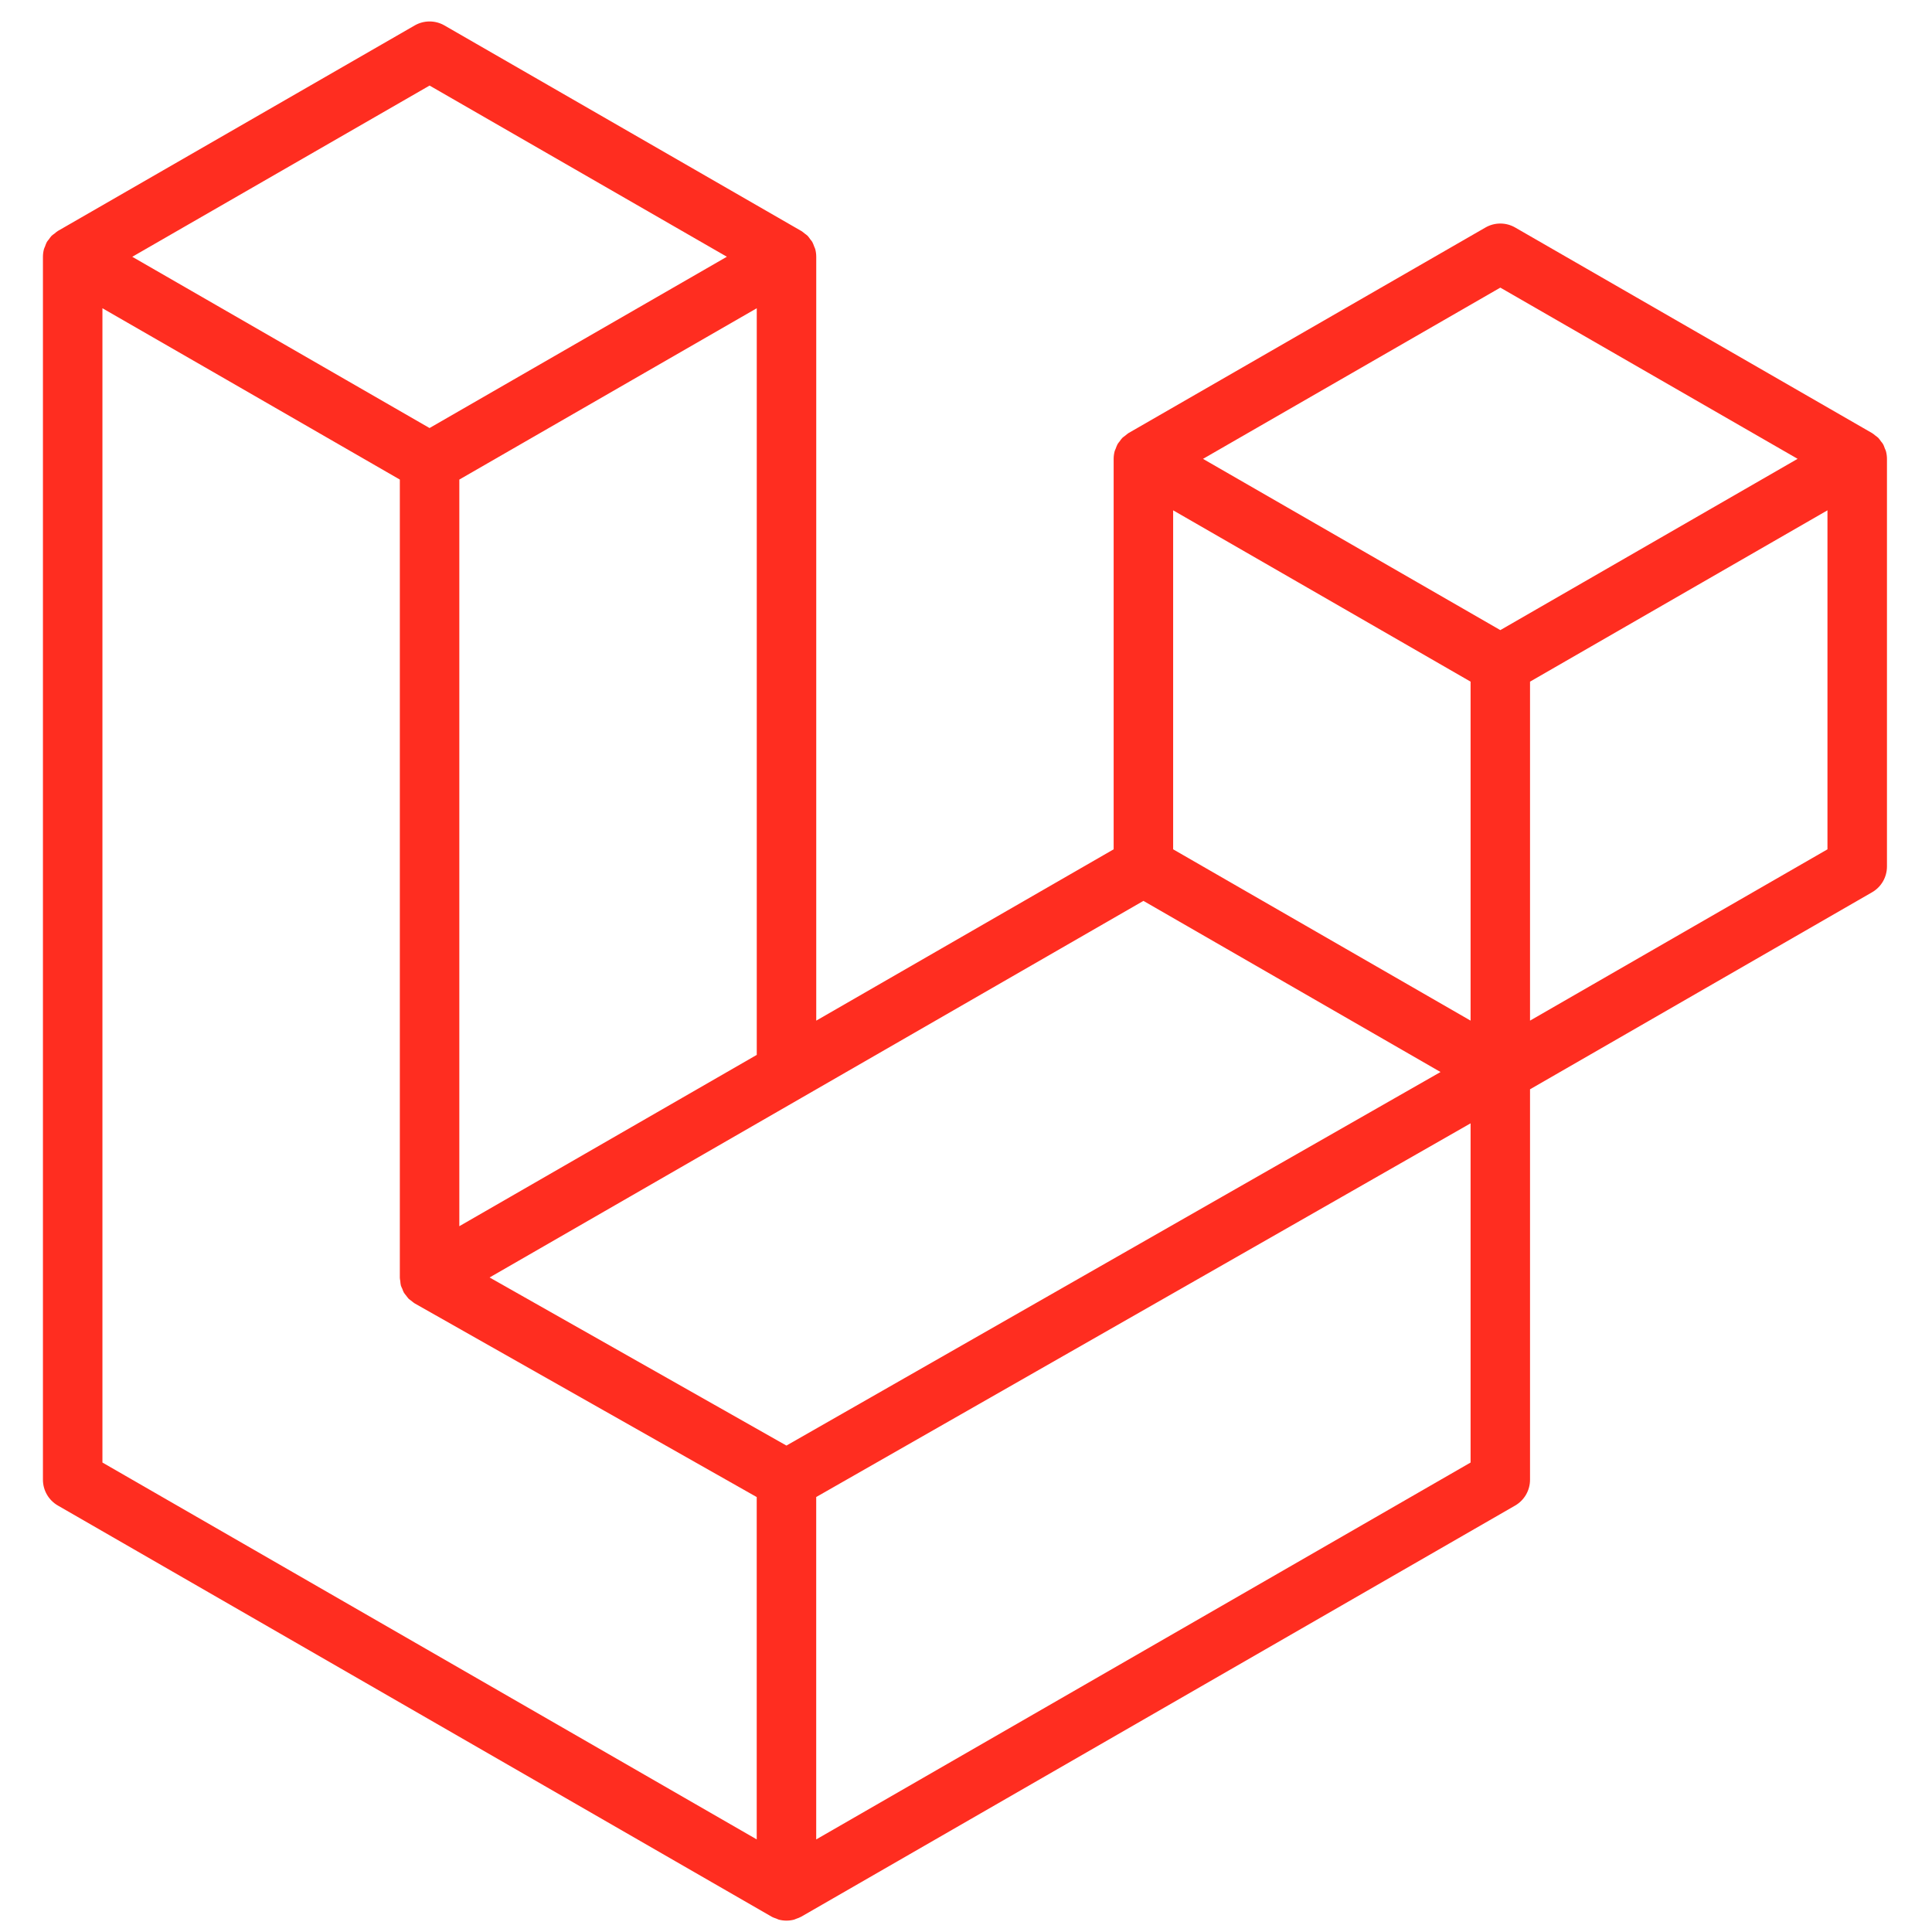
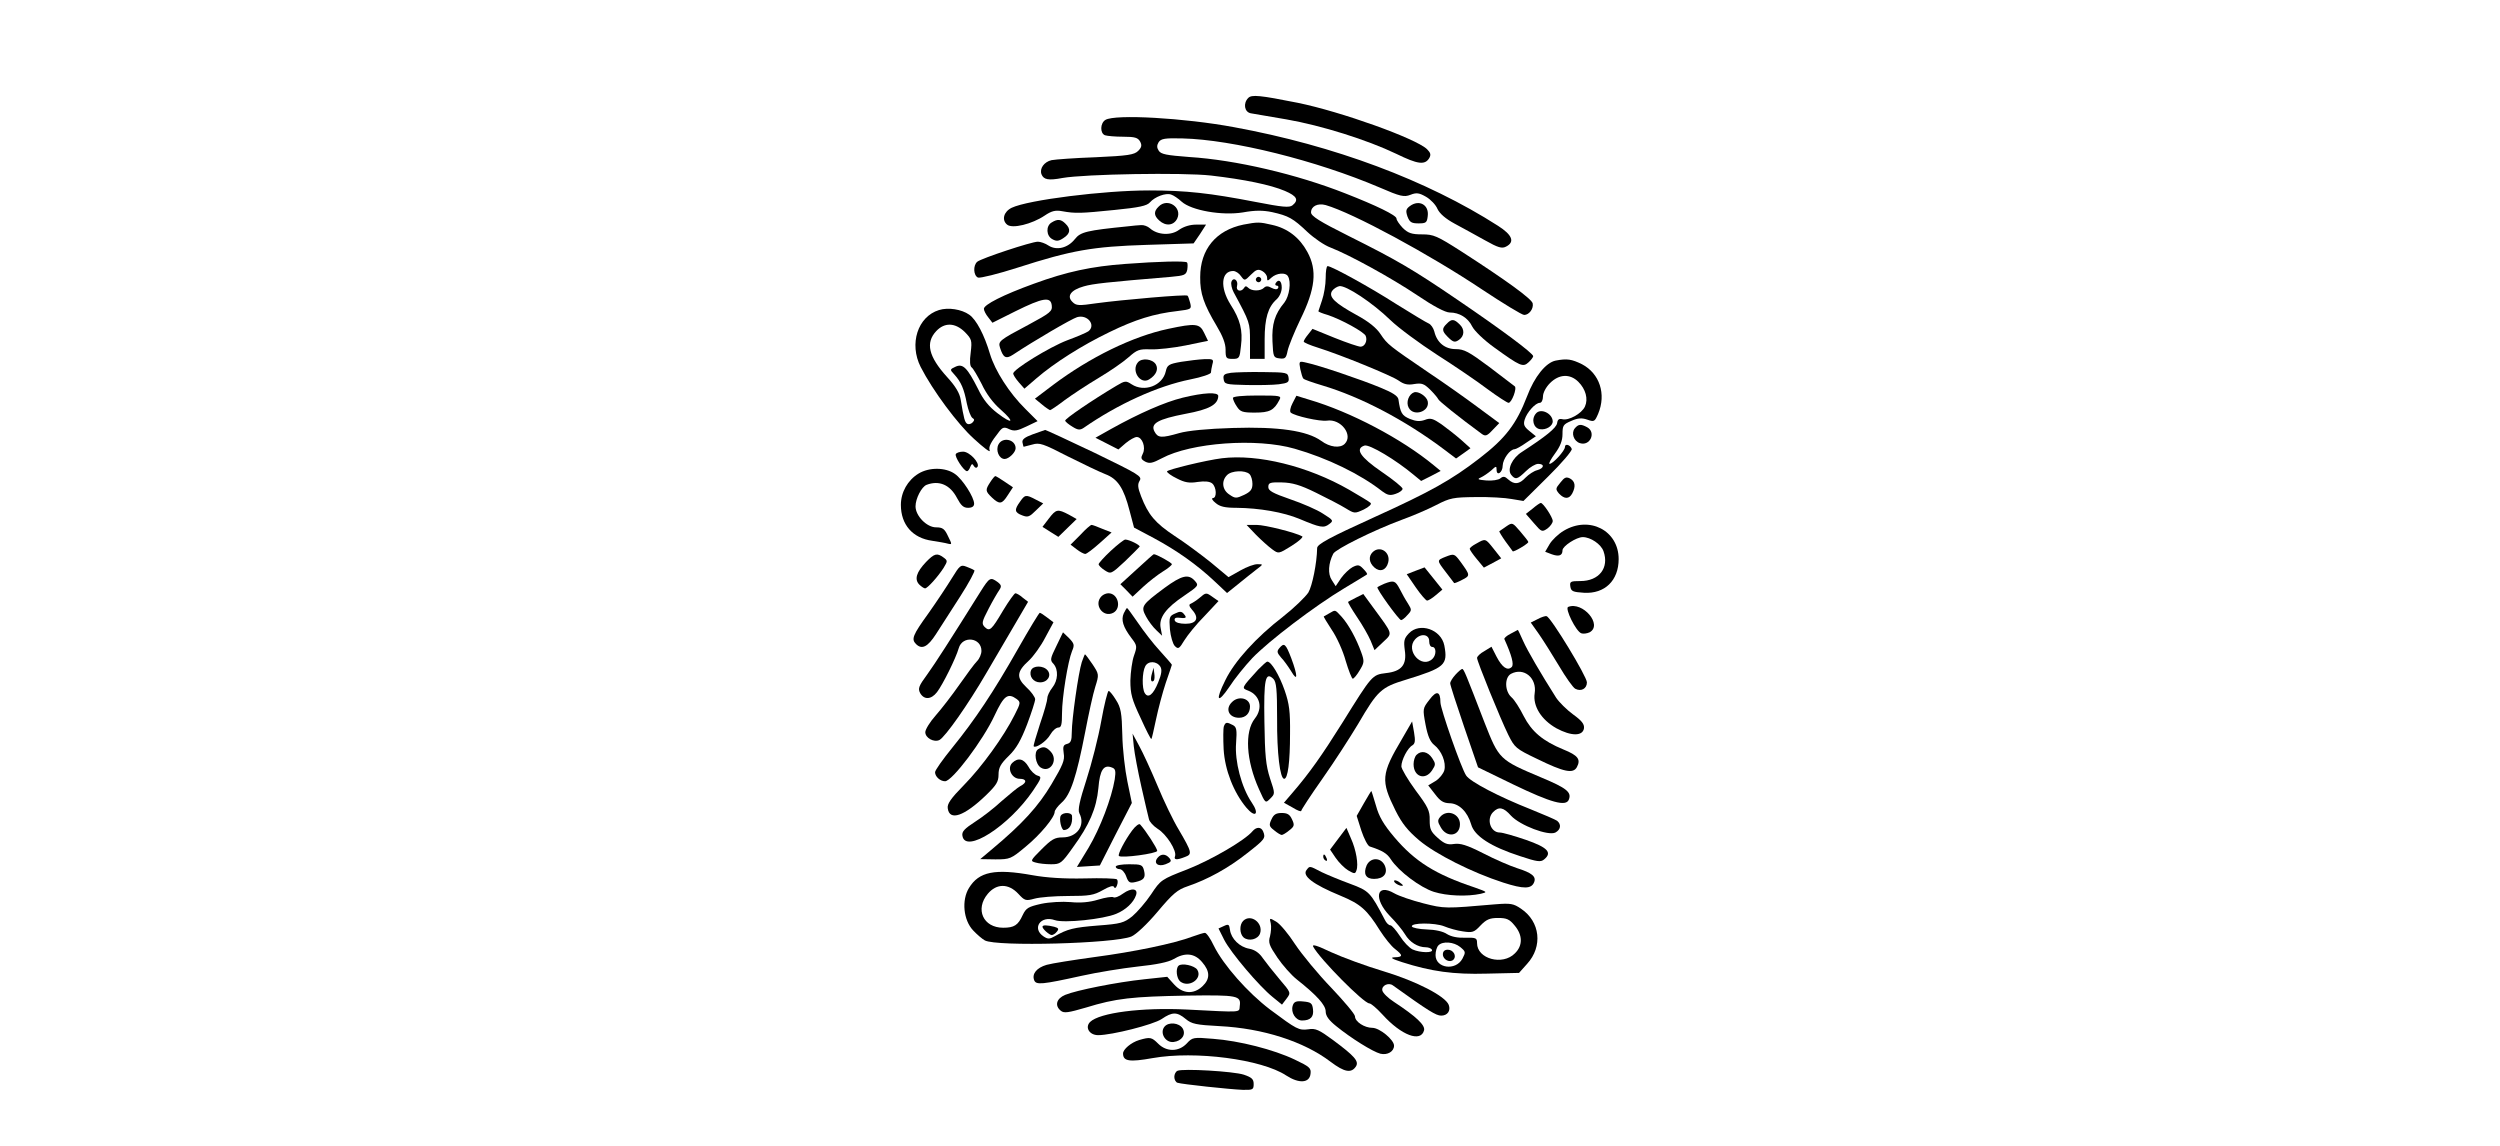
- <svg xmlns="http://www.w3.org/2000/svg" width="166" height="166" viewBox="0 0 166 166" fill="none">
-   <path fill-rule="evenodd" clip-rule="evenodd" d="M162.041 38.759C162.099 38.977 162.129 39.201 162.13 39.426V74.452C162.13 74.902 162.011 75.344 161.786 75.733C161.561 76.122 161.237 76.444 160.847 76.668L131.462 93.594V127.141C131.462 128.054 130.977 128.897 130.186 129.357L68.847 164.683C68.707 164.763 68.554 164.814 68.401 164.868C68.343 164.887 68.289 164.922 68.228 164.938C67.8 165.051 67.349 165.051 66.92 164.938C66.85 164.919 66.786 164.881 66.719 164.855C66.579 164.804 66.432 164.76 66.298 164.683L4.972 129.357C4.583 129.133 4.259 128.81 4.034 128.421C3.808 128.032 3.69 127.591 3.689 127.141L3.689 22.063C3.689 21.834 3.721 21.61 3.779 21.393C3.798 21.32 3.843 21.253 3.868 21.179C3.916 21.045 3.961 20.908 4.031 20.783C4.079 20.7 4.149 20.633 4.206 20.557C4.28 20.454 4.347 20.349 4.433 20.26C4.506 20.186 4.602 20.132 4.685 20.068C4.778 19.992 4.861 19.909 4.966 19.848L35.633 2.185C36.022 1.961 36.462 1.844 36.91 1.844C37.358 1.844 37.798 1.961 38.186 2.185L68.851 19.848H68.857C68.959 19.912 69.045 19.992 69.138 20.065C69.221 20.129 69.313 20.186 69.387 20.257C69.476 20.349 69.54 20.454 69.616 20.557C69.671 20.633 69.744 20.7 69.789 20.783C69.862 20.911 69.904 21.045 69.955 21.179C69.98 21.253 70.025 21.32 70.044 21.396C70.103 21.614 70.133 21.838 70.133 22.063V87.694L95.686 72.974V39.423C95.686 39.2 95.718 38.973 95.775 38.759C95.798 38.683 95.839 38.615 95.865 38.542C95.916 38.408 95.96 38.271 96.031 38.146C96.079 38.063 96.149 37.996 96.203 37.92C96.279 37.818 96.343 37.712 96.433 37.623C96.506 37.549 96.599 37.495 96.681 37.431C96.777 37.355 96.86 37.272 96.962 37.211L127.633 19.548C128.021 19.324 128.461 19.206 128.91 19.206C129.358 19.206 129.798 19.324 130.186 19.548L160.85 37.211C160.959 37.275 161.042 37.355 161.137 37.428C161.217 37.492 161.31 37.549 161.383 37.62C161.473 37.712 161.536 37.818 161.613 37.92C161.67 37.996 161.741 38.063 161.785 38.146C161.859 38.271 161.9 38.408 161.951 38.542C161.98 38.615 162.021 38.683 162.041 38.759ZM157.018 72.974V43.848L146.287 50.028L131.462 58.568V87.694L157.021 72.974H157.018ZM126.354 125.663V96.518L111.771 104.85L70.13 128.626V158.046L126.354 125.663ZM8.801 26.485V125.663L65.018 158.043V128.629L35.649 112L35.64 111.994L35.627 111.988C35.528 111.93 35.445 111.847 35.353 111.777C35.273 111.713 35.18 111.662 35.11 111.592L35.104 111.582C35.021 111.502 34.963 111.403 34.893 111.314C34.829 111.228 34.753 111.154 34.702 111.065L34.699 111.055C34.641 110.96 34.606 110.845 34.565 110.736C34.523 110.64 34.469 110.551 34.443 110.449C34.411 110.328 34.405 110.197 34.392 110.072C34.379 109.976 34.354 109.881 34.354 109.785V109.778V41.205L19.532 32.662L8.801 26.485ZM36.913 7.35L11.364 22.063L36.907 36.777L62.453 22.06L36.907 7.35H36.913ZM50.2 99.174L65.022 90.637V26.485L54.291 32.665L39.466 41.205V105.357L50.2 99.174ZM128.91 24.713L103.363 39.426L128.91 54.14L154.453 39.423L128.91 24.713ZM126.354 58.568L111.529 50.028L100.798 43.848V72.974L115.619 81.511L126.354 87.694V58.568ZM67.571 124.205L105.042 102.803L123.772 92.109L98.245 77.405L68.854 94.334L42.066 109.762L67.571 124.205Z" fill="#FF2D20" />
+ <svg xmlns="http://www.w3.org/2000/svg" version="1.0" width="1024pt" height="469pt" viewBox="0 0 1024 469" preserveAspectRatio="xMidYMid meet">
+   <g transform="translate(0,469) scale(0.1,-0.1)" fill="#000000" stroke="none">
+     <path d="M5113 4289 c-22 -22 -16 -58 10 -63 12 -2 78 -13 146 -25 144 -25 331 -84 450 -141 88 -43 117 -47 135 -18 8 14 6 22 -9 37 -46 44 -353 154 -530 190 -155 31 -188 34 -202 20z" />
+     <path d="M4528 4199 c-22 -13 -23 -55 -2 -63 9 -3 42 -6 74 -6 49 0 61 -4 70 -20 8 -15 6 -24 -8 -38 -16 -16 -42 -20 -173 -26 -85 -3 -167 -9 -182 -12 -30 -7 -50 -34 -41 -58 9 -22 28 -26 86 -15 92 16 492 23 608 10 138 -16 244 -38 303 -63 49 -21 58 -37 31 -59 -13 -10 -39 -8 -152 14 -186 36 -284 47 -435 47 -186 0 -496 -39 -563 -71 -33 -16 -42 -50 -19 -69 21 -18 102 2 154 37 28 19 44 23 71 18 55 -10 77 -9 215 5 101 10 133 17 145 31 20 23 65 40 87 32 10 -3 29 -16 43 -29 40 -36 165 -58 251 -44 50 9 82 9 120 1 67 -15 85 -25 144 -81 28 -26 70 -55 95 -64 77 -30 247 -123 356 -196 65 -44 114 -70 132 -70 40 0 75 -22 92 -57 9 -18 47 -55 90 -86 108 -78 118 -82 141 -61 10 9 19 21 19 25 0 12 -132 110 -310 231 -185 126 -247 162 -447 262 -118 59 -153 81 -153 96 0 25 27 39 60 30 111 -32 424 -201 641 -346 86 -57 163 -104 172 -104 20 0 39 25 35 47 -3 18 -106 93 -292 213 -100 64 -114 70 -161 70 -43 0 -57 5 -79 26 -14 15 -26 32 -26 39 0 13 -82 53 -210 103 -198 78 -448 137 -640 149 -91 7 -115 11 -124 26 -8 12 -8 22 0 35 10 14 25 17 98 15 204 -5 547 -90 807 -201 85 -37 100 -40 126 -30 25 10 36 8 64 -8 19 -11 40 -33 47 -50 9 -19 33 -40 70 -60 31 -17 87 -47 124 -68 55 -31 70 -35 87 -26 37 19 25 48 -33 85 -292 187 -672 329 -1081 404 -204 38 -487 54 -527 30z" />
+     <path d="M4746 3844 c-21 -20 -20 -37 2 -57 27 -25 60 -21 74 8 21 46 -40 86 -76 49z" />
+     <path d="M5775 3846 c-16 -12 -18 -19 -10 -43 9 -23 16 -28 45 -28 31 0 35 3 38 30 6 46 -35 69 -73 41z" />
+     <path d="M4308 3779 c-25 -14 -23 -56 3 -69 16 -9 26 -8 45 5 28 18 31 37 8 59 -18 18 -32 20 -56 5z" />
+     <path d="M5093 3770 c-112 -23 -177 -101 -177 -215 -1 -67 15 -112 68 -201 24 -40 36 -71 36 -96 0 -35 2 -38 29 -38 27 0 29 3 34 53 8 64 -3 108 -43 170 -44 70 -38 137 11 137 10 0 24 -9 32 -21 15 -20 15 -20 41 6 21 21 29 24 46 15 11 -6 20 -18 20 -27 0 -15 2 -15 18 0 21 19 58 22 67 6 15 -23 6 -82 -14 -108 -40 -48 -52 -89 -49 -159 3 -64 4 -67 29 -70 23 -3 27 1 33 31 4 19 27 76 52 128 62 126 70 202 29 277 -32 59 -81 97 -145 111 -51 12 -59 12 -117 1z" />
+     <path d="M4620 3763 c-169 -17 -194 -23 -217 -52 -29 -37 -75 -48 -108 -27 -13 9 -33 16 -44 16 -26 0 -231 -68 -248 -82 -18 -15 -16 -57 3 -65 9 -3 82 15 163 41 221 71 306 86 528 93 l192 6 26 38 25 39 -40 0 c-26 0 -51 -8 -70 -21 -33 -25 -89 -22 -120 6 -9 8 -25 14 -36 13 -10 0 -35 -3 -54 -5z" />
+     <path d="M4610 3609 c-139 -10 -241 -32 -375 -81 -127 -46 -205 -86 -205 -103 0 -7 8 -23 18 -35 l17 -22 94 47 c113 56 145 61 149 24 3 -24 -6 -31 -95 -79 -121 -64 -125 -68 -117 -94 13 -41 24 -48 53 -29 89 59 240 147 263 154 43 12 78 -33 46 -58 -7 -5 -46 -22 -87 -37 -73 -28 -221 -119 -221 -136 0 -5 10 -21 23 -36 l23 -26 50 43 c72 62 185 134 299 189 105 51 181 75 278 86 57 7 58 8 52 33 -4 14 -8 28 -11 30 -5 6 -269 -17 -372 -31 -74 -11 -84 -10 -99 5 -25 24 -7 49 46 64 38 11 94 17 357 39 56 5 62 8 67 29 2 14 2 27 -1 30 -7 7 -119 4 -252 -6z" />
+     <path d="M5430 3551 c0 -27 -7 -68 -15 -91 -8 -23 -15 -44 -15 -45 0 -2 17 -9 38 -15 55 -18 150 -70 156 -86 8 -20 -4 -44 -21 -44 -9 0 -56 16 -106 36 l-91 37 -18 -23 c-10 -12 -18 -25 -18 -29 0 -4 26 -15 58 -25 95 -30 301 -114 331 -135 21 -15 37 -19 64 -14 31 5 40 1 65 -23 16 -16 31 -34 33 -39 3 -8 80 -70 178 -142 15 -11 22 -9 45 16 l27 28 -88 65 c-48 36 -140 101 -203 143 -160 109 -167 114 -195 156 -17 26 -49 52 -99 79 -89 49 -115 74 -100 98 6 9 20 18 30 20 27 4 136 -68 209 -139 33 -32 120 -96 191 -142 72 -46 165 -109 207 -141 42 -31 81 -56 86 -56 13 0 36 61 25 68 -5 4 -53 40 -105 80 -82 61 -102 72 -136 72 -44 0 -77 26 -88 72 -4 15 -14 29 -23 33 -8 3 -68 39 -132 79 -109 70 -266 156 -282 156 -5 0 -8 -22 -8 -49z" />
+     <path d="M5146 3551 c-4 -5 -2 -12 3 -15 5 -4 12 -2 15 3 4 5 2 12 -3 15 -5 4 -12 2 -15 -3z" />
+     <path d="M5044 3536 c-3 -8 1 -28 9 -43 67 -124 67 -125 67 -200 l0 -73 30 0 30 0 0 80 c0 86 14 133 49 164 12 11 21 31 21 48 0 28 -13 37 -25 18 -3 -5 -1 -10 5 -10 6 0 8 -5 5 -10 -4 -7 -13 -6 -27 1 -14 8 -23 8 -31 0 -14 -14 -50 -14 -64 0 -8 8 -13 8 -17 0 -12 -19 -35 -13 -29 8 6 23 -15 38 -23 17z" />
+     <path d="M3846 3420 c-87 -27 -123 -138 -75 -233 49 -96 152 -235 219 -295 38 -35 67 -57 64 -48 -6 15 3 33 40 80 13 16 20 18 40 8 20 -9 33 -7 70 11 l46 22 -50 50 c-66 65 -124 156 -145 225 -23 78 -56 141 -85 161 -31 22 -86 31 -124 19z m106 -90 c28 -29 30 -34 24 -84 -5 -36 -3 -56 4 -61 6 -4 24 -35 41 -68 18 -39 47 -78 77 -104 60 -53 51 -64 -13 -15 -34 26 -58 55 -79 99 -44 87 -62 105 -92 91 -24 -11 -24 -12 -5 -32 28 -31 40 -60 51 -118 6 -28 16 -55 23 -60 9 -5 9 -10 0 -19 -6 -6 -16 -8 -21 -5 -10 6 -14 20 -27 99 -4 26 -21 55 -56 93 -76 84 -89 140 -44 188 34 36 77 35 117 -4z" />
+     <path d="M5926 3364 c-21 -20 -20 -30 4 -54 22 -22 29 -24 46 -12 22 15 24 42 4 62 -24 24 -34 25 -54 4z" />
+     <path d="M4785 3343 c-146 -31 -320 -116 -472 -230 l-74 -56 28 -23 c15 -13 31 -23 34 -24 3 0 30 18 60 41 30 22 92 63 139 91 47 28 102 66 123 85 34 30 43 34 90 32 29 -1 93 6 143 16 l92 19 -16 33 c-18 38 -35 40 -147 16z" />
+     <path d="M4661 3206 c-29 -34 10 -93 46 -70 29 18 39 42 27 62 -14 22 -57 27 -73 8z" />
+     <path d="M4838 3208 c-51 -9 -57 -13 -63 -39 -13 -59 -88 -87 -140 -53 -23 15 -27 15 -62 -6 -101 -60 -212 -136 -210 -143 1 -5 15 -16 30 -25 22 -14 31 -14 45 -5 141 98 304 172 438 199 46 9 84 22 84 28 0 6 3 21 6 34 6 20 3 22 -32 21 -22 -1 -65 -6 -96 -11z" />
+     <path d="M6372 3213 c-40 -8 -87 -66 -117 -146 -44 -114 -88 -172 -196 -255 -114 -88 -200 -136 -429 -240 -185 -84 -235 -111 -235 -127 -1 -62 -20 -155 -36 -182 -12 -18 -58 -63 -104 -99 -110 -85 -198 -182 -236 -260 -42 -84 -33 -100 16 -28 21 33 64 86 94 118 67 70 256 214 378 287 48 29 90 54 92 56 3 2 -4 12 -15 23 -16 17 -22 18 -44 7 -13 -7 -34 -27 -47 -45 l-22 -33 -16 25 c-17 25 -14 69 6 108 10 19 165 96 281 139 42 15 105 42 140 60 58 30 71 32 163 33 55 1 121 -3 147 -8 l48 -8 101 100 c56 55 99 106 97 113 -6 17 -28 24 -28 8 0 -15 -49 -69 -63 -69 -5 0 5 19 22 42 22 30 31 53 31 80 0 35 3 40 36 54 27 12 43 13 66 5 28 -10 30 -8 44 24 34 81 6 165 -66 203 -43 21 -61 24 -108 15z m93 -87 c30 -30 41 -70 27 -101 -13 -29 -67 -59 -93 -52 -13 3 -19 -1 -21 -16 -3 -20 -47 -55 -144 -118 -40 -25 -62 -72 -44 -94 17 -21 25 -19 60 15 17 17 40 30 50 30 28 0 25 -18 -4 -26 -13 -3 -34 -17 -47 -30 -26 -28 -46 -30 -71 -8 -14 13 -21 14 -32 5 -8 -7 -34 -11 -58 -9 -34 3 -39 5 -23 12 11 5 30 18 43 29 20 19 22 19 22 3 0 -28 25 -12 25 17 1 27 30 67 49 67 5 0 27 12 48 27 l39 26 -27 22 c-21 17 -25 26 -19 46 9 30 44 69 62 69 7 0 13 11 13 26 0 15 12 38 29 55 37 37 82 39 116 5z" />
+     <path d="M6291 2996 c-20 -23 -10 -60 17 -64 25 -4 52 13 52 32 -1 33 -50 56 -69 32z" />
+     <path d="M5326 3178 c4 -18 9 -36 13 -39 3 -4 38 -16 78 -28 157 -47 337 -141 498 -262 l49 -37 30 21 29 21 -40 36 c-23 20 -59 48 -80 63 -34 23 -44 26 -67 17 -20 -7 -36 -6 -61 4 -33 14 -39 24 -47 80 -2 14 -24 28 -73 48 -79 33 -254 92 -302 102 -33 8 -33 7 -27 -26z" />
+     <path d="M5042 3163 c-27 -4 -33 -8 -30 -26 3 -21 9 -22 93 -24 50 -1 109 0 133 3 37 5 43 8 40 27 -3 21 -8 22 -103 23 -55 1 -115 -1 -133 -3z" />
+     <path d="M5792 3083 c-22 -8 -34 -41 -22 -63 20 -38 87 -16 78 26 -4 20 -38 43 -56 37z" />
+     <path d="M4844 3061 c-73 -18 -178 -64 -293 -128 l-64 -36 47 -24 47 -24 30 26 c17 14 37 25 45 25 23 0 38 -43 25 -68 -9 -18 -8 -23 10 -33 18 -9 30 -6 68 14 119 64 388 84 544 39 133 -38 269 -104 358 -174 22 -16 32 -19 55 -11 16 5 29 15 29 21 0 6 -38 37 -85 69 -89 61 -111 95 -71 108 20 6 128 -58 204 -122 l28 -23 40 20 40 21 -28 23 c-132 109 -341 219 -511 269 l-52 16 -16 -31 c-9 -17 -12 -34 -7 -38 16 -14 119 -37 148 -33 57 9 109 -59 73 -95 -19 -19 -61 -14 -96 12 -58 42 -176 59 -363 53 -103 -3 -184 -11 -219 -21 -73 -21 -87 -20 -101 6 -18 33 13 51 127 73 98 18 133 38 134 73 0 17 -60 14 -146 -7z" />
+     <path d="M5050 3060 c0 -6 7 -22 16 -35 14 -22 24 -25 74 -25 60 0 78 9 100 51 10 18 6 19 -90 19 -62 0 -100 -4 -100 -10z" />
+     <path d="M6450 2935 c-15 -19 -4 -52 21 -60 42 -14 68 44 30 65 -26 14 -36 13 -51 -5z" />
+     <path d="M4230 2911 c-33 -12 -44 -21 -42 -33 2 -10 4 -18 5 -18 1 0 17 4 35 9 30 9 44 4 145 -48 62 -31 131 -64 154 -73 51 -19 76 -57 100 -151 l18 -68 81 -43 c93 -50 177 -109 250 -178 l50 -47 46 37 c25 20 58 47 74 59 29 22 29 22 5 22 -12 1 -45 -11 -71 -26 l-48 -27 -72 60 c-40 32 -107 82 -149 109 -80 53 -108 87 -137 162 -14 36 -15 49 -6 64 11 18 -3 26 -184 114 -109 52 -200 94 -203 94 -3 -1 -26 -9 -51 -18z" />
+     <path d="M4090 2870 c-13 -24 2 -60 25 -60 17 0 45 27 45 44 0 36 -53 48 -70 16z" />
+     <path d="M3915 2830 c-6 -10 33 -70 46 -70 4 0 10 8 13 17 6 14 9 15 15 4 5 -8 11 -9 15 -3 10 16 -33 62 -59 62 -13 0 -27 -4 -30 -10z" />
+     <path d="M5005 2813 c-65 -8 -225 -47 -225 -54 0 -5 18 -18 41 -29 31 -16 50 -20 85 -14 29 4 49 2 59 -6 18 -15 20 -60 3 -60 -7 -1 -2 -10 11 -20 17 -15 38 -20 85 -20 95 -1 193 -18 260 -46 83 -35 98 -38 120 -21 19 14 18 16 -25 43 -24 16 -84 42 -134 59 -72 25 -90 35 -90 50 0 18 7 20 55 19 43 -1 75 -10 140 -42 47 -23 101 -51 122 -64 36 -22 37 -22 74 -5 22 11 33 22 28 27 -5 5 -45 29 -88 54 -169 97 -374 147 -521 129z m113 -65 c7 -7 12 -25 12 -40 0 -22 -7 -32 -34 -45 -32 -15 -37 -15 -60 1 -30 19 -34 56 -10 80 18 19 75 21 92 4z" />
+     <path d="M3762 2750 c-44 -27 -72 -76 -72 -128 0 -81 48 -136 128 -147 26 -4 55 -9 65 -12 17 -4 17 -3 0 31 -14 30 -22 36 -49 36 -38 0 -84 47 -84 86 0 32 25 80 45 88 52 20 97 0 125 -54 16 -30 26 -40 45 -40 17 0 25 6 25 17 0 26 -47 100 -79 122 -38 27 -105 28 -149 1z" />
+     <path d="M4056 2715 c-21 -32 -20 -37 7 -63 31 -29 41 -28 65 10 l21 32 -34 23 c-19 13 -36 23 -38 23 -3 0 -12 -11 -21 -25z" />
+     <path d="M6391 2713 c-20 -24 -20 -27 -5 -45 22 -23 41 -23 54 1 15 29 12 49 -9 61 -16 8 -23 5 -40 -17z" />
+     <path d="M4178 2635 c-24 -33 -23 -44 9 -56 23 -9 30 -6 56 20 l30 29 -31 16 c-40 21 -44 20 -64 -9z" />
+     <path d="M6278 2607 l-28 -22 33 -38 c31 -36 33 -37 55 -22 12 9 22 23 22 31 0 15 -39 74 -49 74 -3 0 -18 -10 -33 -23z" />
+     <path d="M4296 2566 l-26 -34 33 -21 32 -20 38 37 37 36 -32 18 c-46 24 -52 23 -82 -16z" />
+     <path d="M6170 2534 c-14 -10 -27 -19 -29 -20 -1 -1 10 -20 25 -41 16 -21 29 -40 30 -41 3 -5 64 31 64 38 0 3 -15 22 -33 43 -32 37 -32 38 -57 21z" />
+     <path d="M4425 2499 l-40 -40 25 -19 c14 -11 30 -19 35 -19 6 0 32 20 59 44 l49 44 -38 15 c-21 9 -40 16 -44 16 -4 0 -25 -18 -46 -41z" />
+     <path d="M5145 2499 c22 -22 52 -49 66 -59 26 -19 26 -19 79 14 29 18 49 36 44 39 -26 15 -152 47 -187 47 l-41 0 39 -41z" />
+     <path d="M6405 2516 c-22 -13 -48 -38 -58 -55 l-18 -31 26 -10 c30 -11 45 -6 45 16 0 17 57 54 83 54 32 0 75 -29 85 -58 24 -68 -18 -122 -95 -122 -40 0 -44 -2 -41 -22 3 -20 10 -23 56 -26 85 -5 142 50 142 138 0 117 -120 179 -225 116z" />
+     <path d="M4550 2434 c-28 -26 -50 -51 -50 -55 0 -5 11 -16 25 -25 25 -16 26 -16 83 37 31 30 58 57 60 60 3 6 -43 29 -59 29 -5 0 -32 -21 -59 -46z" />
+     <path d="M6048 2464 c-16 -8 -28 -18 -28 -22 0 -4 13 -23 29 -42 l29 -35 36 19 35 19 -30 38 c-35 44 -34 44 -71 23z" />
+     <path d="M5622 2428 c-17 -17 -15 -42 7 -62 23 -21 49 -12 57 20 11 42 -34 72 -64 42z" />
+     <path d="M3793 2388 c-40 -42 -48 -71 -28 -92 9 -9 20 -16 24 -16 10 0 53 48 76 84 17 28 17 30 -1 43 -26 19 -37 16 -71 -19z" />
+     <path d="M4656 2358 l-67 -61 25 -25 25 -26 43 40 c24 22 60 50 81 63 20 12 37 26 37 30 0 6 -63 41 -74 41 -2 0 -33 -28 -70 -62z" />
+     <path d="M5920 2409 c-35 -14 -35 -14 1 -61 18 -24 34 -44 35 -46 1 -2 16 4 33 13 34 17 33 19 -6 73 -26 35 -27 35 -63 21z" />
+     <path d="M3899 2322 c-19 -31 -62 -96 -96 -144 -65 -90 -71 -106 -51 -126 24 -24 48 -12 82 41 18 28 63 98 99 154 36 56 62 105 58 107 -4 3 -19 10 -33 15 -23 9 -27 5 -59 -47z" />
+     <path d="M5798 2352 l-36 -14 37 -54 c20 -29 41 -53 46 -54 6 0 22 10 37 23 l26 22 -36 45 -37 46 -37 -14z" />
+     <path d="M4770 2282 c-94 -70 -98 -76 -76 -117 10 -19 29 -44 42 -56 l24 -23 -6 32 c-8 41 20 81 98 133 57 39 59 41 42 60 -26 29 -53 23 -124 -29z" />
+     <path d="M4017 2268 c-133 -212 -183 -290 -218 -339 -36 -49 -40 -59 -30 -78 16 -28 45 -27 69 4 23 30 77 138 89 180 15 53 93 44 93 -11 0 -13 -8 -32 -18 -42 -10 -10 -42 -53 -72 -96 -30 -43 -74 -100 -97 -126 -24 -27 -43 -58 -43 -69 0 -24 36 -43 58 -32 24 13 117 145 192 274 41 70 97 165 123 210 l48 82 -22 17 c-11 10 -25 18 -30 18 -4 0 -27 -32 -50 -70 -48 -81 -55 -88 -76 -68 -13 14 -11 22 16 74 17 33 37 67 44 77 10 15 9 21 -7 33 -29 21 -33 19 -69 -38z" />
+     <path d="M5670 2299 c-13 -6 -26 -12 -28 -14 -6 -5 88 -135 97 -135 4 0 16 9 26 21 18 19 18 21 2 47 -10 15 -25 42 -34 60 -18 34 -24 36 -63 21z" />
+     <path d="M4512 2248 c-34 -34 6 -90 48 -68 35 19 20 80 -20 80 -9 0 -21 -5 -28 -12z" />
+     <path d="M4912 2240 c-12 -10 -28 -20 -35 -23 -8 -3 -7 -10 6 -25 30 -33 19 -57 -27 -57 -24 0 -41 5 -44 13 -3 9 3 13 14 12 32 -4 37 -1 24 14 -9 12 -17 13 -37 3 -23 -10 -25 -15 -21 -65 3 -29 12 -60 20 -68 14 -14 18 -12 39 23 13 21 49 66 82 99 l58 62 -23 16 c-28 20 -28 20 -56 -4z" />
+     <path d="M5554 2242 c-16 -8 -30 -16 -32 -17 -2 -2 14 -29 36 -62 22 -32 47 -76 56 -97 l16 -39 35 33 c40 38 42 29 -40 141 l-41 56 -30 -15z" />
+     <path d="M6423 2204 c-14 -6 32 -100 54 -108 8 -3 23 -1 34 4 55 30 -28 128 -88 104z" />
+     <path d="M4603 2178 c-12 -27 -3 -56 31 -101 24 -31 24 -35 11 -72 -8 -22 -14 -68 -15 -103 0 -54 6 -77 42 -153 22 -49 42 -88 44 -86 2 1 10 38 19 80 9 43 27 111 40 150 14 40 25 73 25 74 0 2 -22 27 -49 57 -27 29 -67 81 -90 115 -23 33 -43 61 -45 61 -1 0 -7 -10 -13 -22z m150 -219 c7 -12 5 -30 -9 -64 -20 -50 -41 -67 -55 -44 -12 19 -11 86 2 110 12 23 47 22 62 -2z" />
+     <path d="M4718 1930 c-7 -24 -3 -38 8 -28 3 4 4 17 2 30 l-3 23 -7 -25z" />
+     <path d="M5445 2178 c-11 -6 -21 -12 -23 -13 -1 -1 14 -26 33 -55 20 -29 46 -86 57 -127 12 -40 25 -73 29 -73 4 0 17 15 28 34 19 31 20 37 7 73 -20 56 -51 113 -80 146 -29 31 -25 30 -51 15z" />
+     <path d="M4170 2033 c-101 -178 -175 -289 -269 -405 -39 -48 -71 -93 -71 -101 0 -18 21 -37 41 -37 29 0 156 168 203 270 38 81 54 93 90 67 17 -13 17 -16 -8 -65 -45 -90 -136 -215 -208 -288 -54 -55 -69 -77 -66 -95 7 -53 67 -33 158 55 41 40 50 54 50 83 0 28 8 44 42 77 31 30 50 64 75 129 18 48 33 94 33 103 0 8 -16 31 -36 49 -42 40 -40 64 11 110 18 17 48 58 66 93 l34 63 -25 19 c-14 11 -28 20 -31 20 -3 0 -43 -66 -89 -147z" />
+     <path d="M6298 2154 l-28 -14 34 -48 c18 -26 55 -85 82 -130 27 -46 57 -88 66 -93 24 -13 48 0 48 26 0 24 -147 266 -165 271 -5 2 -22 -4 -37 -12z" />
+     <path d="M5771 2096 c-20 -21 -22 -31 -17 -69 9 -60 -13 -87 -77 -94 -57 -7 -57 -8 -179 -204 -84 -134 -135 -206 -203 -285 l-36 -42 36 -20 c19 -12 35 -18 35 -13 0 4 39 64 87 132 48 68 113 169 146 224 80 137 94 150 196 181 159 49 172 60 157 140 -13 66 -101 96 -145 50z m83 -33 c0 -13 5 -23 13 -23 16 0 17 -32 1 -48 -44 -44 -113 33 -72 79 24 27 59 21 58 -8z" />
+     <path d="M6187 2094 c-16 -8 -27 -18 -25 -22 30 -66 40 -104 30 -114 -17 -17 -39 -2 -62 42 l-21 41 -29 -18 c-17 -9 -30 -22 -30 -28 0 -14 95 -248 128 -315 26 -52 31 -57 117 -98 112 -55 149 -62 164 -34 17 32 4 48 -55 72 -85 35 -130 73 -163 137 -16 32 -38 67 -50 77 -28 25 -29 81 -2 96 53 28 107 -17 97 -80 -8 -52 27 -108 89 -143 61 -33 108 -33 113 0 2 17 -9 31 -45 57 -26 19 -57 50 -69 68 -64 101 -117 192 -135 232 -11 25 -21 46 -22 46 -1 -1 -15 -8 -30 -16z" />
+     <path d="M4327 2044 c-25 -51 -27 -58 -12 -73 21 -24 19 -68 -5 -98 -11 -14 -20 -33 -20 -42 0 -10 -13 -57 -30 -106 -16 -49 -28 -90 -26 -92 9 -9 53 21 68 48 9 16 24 29 33 29 12 0 15 12 15 58 0 65 24 213 41 255 11 25 9 31 -12 53 l-25 24 -27 -56z" />
+     <path d="M5240 2035 c-11 -13 -9 -19 7 -38 12 -12 30 -38 42 -57 27 -46 27 -18 0 54 -23 60 -29 65 -49 41z" />
+     <path d="M4431 1978 c-14 -44 -41 -235 -41 -288 0 -33 -4 -43 -19 -47 -16 -4 -18 -11 -14 -39 5 -28 -4 -48 -50 -126 -54 -91 -119 -162 -242 -265 l-50 -42 62 -1 c60 0 64 2 123 51 61 50 120 121 120 144 0 6 13 24 29 38 36 32 60 104 96 289 14 73 32 156 41 184 16 51 16 52 -11 93 -15 22 -29 41 -31 41 -1 0 -7 -15 -13 -32z" />
+     <path d="M5154 1948 c-70 -77 -70 -76 -41 -87 48 -19 61 -71 27 -114 -43 -54 -36 -172 17 -290 26 -58 26 -58 46 -38 20 20 20 20 -1 83 -17 53 -21 93 -23 231 -3 176 4 208 37 176 12 -13 15 -43 15 -162 -1 -142 12 -247 29 -247 15 0 24 68 24 185 1 90 -3 122 -22 177 -22 63 -55 118 -71 118 -4 0 -20 -15 -37 -32z" />
+     <path d="M4223 1944 c-9 -24 10 -49 37 -49 31 0 48 28 31 49 -17 21 -60 21 -68 0z" />
+     <path d="M5962 1927 c-12 -13 -22 -29 -22 -36 0 -7 26 -87 57 -178 l57 -166 144 -70 c156 -75 217 -92 228 -62 12 30 -9 47 -112 90 -173 73 -174 74 -234 227 -76 197 -84 218 -91 218 -3 0 -15 -10 -27 -23z" />
+     <path d="M4511 1738 c-12 -68 -40 -177 -61 -242 -28 -86 -36 -124 -29 -137 26 -49 -9 -99 -69 -99 -32 0 -45 -8 -86 -49 -46 -46 -47 -48 -24 -54 13 -4 41 -7 63 -7 38 0 43 3 89 68 68 93 97 160 105 244 6 75 22 98 56 84 14 -5 16 -14 11 -48 -13 -78 -60 -201 -107 -280 l-48 -79 47 3 47 3 65 128 66 128 -18 87 c-10 48 -20 134 -21 192 -2 90 -6 112 -26 143 -12 20 -26 37 -30 37 -4 0 -18 -55 -30 -122z" />
+     <path d="M5855 1824 c-28 -36 -28 -37 -16 -102 9 -47 19 -70 35 -83 31 -24 50 -72 42 -104 -4 -14 -20 -34 -36 -44 l-30 -18 28 -36 c21 -28 34 -36 58 -37 40 0 75 -35 90 -87 13 -47 80 -91 201 -130 69 -23 84 -25 98 -13 34 28 14 49 -75 80 -47 16 -95 30 -107 30 -38 0 -56 55 -27 84 23 23 42 20 73 -15 37 -40 153 -84 182 -69 22 12 25 33 7 48 -7 5 -56 26 -108 47 -129 51 -249 113 -265 139 -20 30 -105 273 -105 299 0 46 -16 50 -45 11z" />
+     <path d="M5046 1814 c-29 -28 -12 -64 29 -64 27 0 45 18 45 46 0 34 -47 46 -74 18z" />
+     <path d="M5013 1715 c-3 -9 -3 -51 -1 -94 5 -85 41 -177 93 -239 37 -44 55 -27 22 21 -42 62 -70 169 -64 243 4 55 2 66 -13 74 -25 13 -30 13 -37 -5z" />
+     <path d="M5743 1664 c-86 -145 -88 -171 -27 -294 27 -54 51 -83 97 -122 68 -57 217 -132 344 -173 84 -27 116 -27 127 2 9 23 -10 38 -70 57 -28 9 -91 36 -139 61 -67 34 -94 42 -120 38 -26 -4 -39 1 -66 25 -29 26 -33 36 -33 73 1 38 -7 54 -58 122 -32 44 -58 88 -58 98 0 26 26 76 45 86 11 7 13 18 7 53 l-8 45 -41 -71z" />
+     <path d="M4644 1633 c3 -29 17 -103 31 -165 14 -62 28 -122 31 -133 2 -11 19 -29 36 -40 36 -22 79 -90 71 -112 -6 -15 6 -17 41 -3 30 11 29 18 -26 112 -22 36 -61 117 -87 180 -26 62 -60 136 -75 163 l-27 50 5 -52z" />
+     <path d="M4252 1621 c-18 -11 -11 -61 11 -75 38 -24 73 30 41 65 -19 21 -32 23 -52 10z" />
+     <path d="M5802 1598 c-7 -7 -12 -24 -12 -38 0 -52 48 -68 76 -25 15 23 15 27 0 50 -18 27 -45 32 -64 13z" />
+     <path d="M4146 1565 c-22 -22 -2 -65 31 -65 29 0 30 -16 2 -30 -11 -6 -45 -34 -76 -61 -30 -28 -79 -66 -109 -85 -43 -28 -55 -40 -52 -57 11 -76 190 39 289 184 35 52 37 57 19 62 -11 3 -28 19 -37 36 -20 34 -43 39 -67 16z" />
+     <path d="M5586 1399 l-29 -51 19 -60 c11 -33 26 -62 34 -65 52 -17 71 -28 87 -53 32 -49 120 -115 176 -133 54 -17 136 -20 192 -8 29 7 28 7 -25 26 -162 54 -245 107 -329 206 -44 52 -63 85 -75 129 -10 33 -18 60 -19 60 -1 0 -15 -23 -31 -51z" />
+     <path d="M4345 1349 c-8 -12 2 -59 13 -59 23 1 36 24 33 58 -1 15 -37 16 -46 1z" />
+     <path d="M5208 1334 c-11 -23 -10 -29 11 -45 13 -11 27 -19 31 -19 4 0 18 8 31 19 21 16 22 22 11 45 -9 20 -19 26 -42 26 -23 0 -33 -6 -42 -26z" />
+     <path d="M5899 1344 c-11 -13 -11 -20 2 -42 25 -46 79 -37 79 12 0 43 -53 63 -81 30z" />
+     <path d="M4637 1288 c-29 -39 -60 -98 -54 -104 10 -10 157 10 157 21 0 10 -47 83 -70 108 -4 5 -19 -6 -33 -25z" />
+     <path d="M5130 1285 c-31 -37 -168 -117 -267 -156 -106 -41 -109 -43 -148 -102 -22 -33 -57 -73 -77 -90 -34 -27 -47 -31 -141 -38 -100 -8 -124 -14 -177 -44 -21 -12 -28 -12 -45 -1 -50 33 -13 88 46 67 37 -13 199 4 251 26 39 16 71 46 81 76 10 28 -18 32 -53 7 -16 -12 -34 -19 -40 -15 -5 3 -33 -1 -62 -10 -36 -11 -73 -14 -113 -10 -33 3 -87 0 -120 -7 -53 -12 -62 -17 -76 -46 -19 -42 -35 -52 -80 -52 -82 0 -116 76 -63 139 36 43 85 43 125 0 26 -28 30 -30 66 -20 21 6 83 11 138 11 87 0 105 3 142 24 28 16 43 20 46 13 3 -7 8 -5 12 6 4 10 4 21 0 25 -3 4 -64 6 -133 4 -83 -2 -157 3 -212 13 -155 28 -220 15 -261 -52 -31 -50 -23 -132 17 -174 16 -17 37 -35 48 -41 48 -26 530 -13 600 16 19 8 64 50 107 101 63 75 82 91 124 105 82 28 166 74 243 135 73 57 77 62 66 89 -8 20 -28 20 -44 1z" />
+     <path d="M5481 1254 l-33 -44 23 -34 c13 -19 36 -42 51 -51 26 -15 29 -15 34 0 9 23 -1 84 -23 132 l-18 42 -34 -45z" />
+     <path d="M4742 1177 c-19 -22 1 -39 32 -27 23 9 26 13 16 25 -15 18 -34 19 -48 2z" />
+     <path d="M5420 1181 c0 -6 4 -13 10 -16 6 -3 7 1 4 9 -7 18 -14 21 -14 7z" />
+     <path d="M5598 1146 c-15 -35 -4 -56 30 -56 40 0 58 23 44 55 -16 34 -58 34 -74 1z" />
+     <path d="M4570 1140 c0 -5 7 -10 16 -10 9 0 21 -13 27 -30 9 -25 15 -28 37 -23 36 8 43 18 36 47 -6 24 -11 26 -61 26 -30 0 -55 -4 -55 -10z" />
+     <path d="M5352 1127 c-20 -24 25 -59 139 -106 82 -34 108 -57 161 -142 20 -31 47 -65 62 -76 33 -26 33 -33 -1 -34 -21 -1 -13 -6 30 -20 119 -38 210 -51 347 -47 l132 3 33 37 c65 71 54 173 -25 226 -31 21 -42 23 -105 18 -207 -18 -208 -18 -295 4 -47 12 -100 30 -119 41 -74 43 -86 -22 -18 -93 24 -24 52 -58 62 -75 19 -32 52 -53 85 -53 10 0 22 -4 25 -10 8 -14 -48 -13 -79 1 -14 7 -37 31 -52 55 -16 24 -33 44 -39 44 -7 0 -17 10 -23 23 -59 113 -64 118 -142 147 -41 15 -94 37 -117 48 -50 26 -48 26 -61 9z m852 -228 c33 -39 34 -82 1 -114 -50 -51 -155 -23 -155 42 0 21 -4 23 -48 22 -31 -1 -57 4 -75 15 -16 11 -48 18 -83 19 -32 1 -59 7 -61 12 -5 16 94 16 132 1 19 -8 54 -18 77 -21 39 -6 46 -4 72 24 24 25 38 31 72 31 35 0 47 -5 68 -31z m-223 -88 c23 -19 23 -21 9 -48 -28 -51 -110 -39 -110 15 0 16 5 33 12 40 18 18 63 14 89 -7z" />
+     <path d="M5910 781 c0 -22 29 -36 43 -22 15 15 0 41 -23 41 -13 0 -20 -7 -20 -19z" />
+     <path d="M5710 1081 c0 -9 30 -24 36 -18 2 1 -6 8 -16 15 -11 7 -20 8 -20 3z" />
+     <path d="M5092 918 c-16 -16 -15 -53 2 -68 21 -17 58 -8 67 16 15 43 -38 83 -69 52z" />
+     <path d="M5205 908 c3 -13 1 -36 -3 -53 -8 -26 -3 -38 30 -87 21 -31 57 -72 80 -90 82 -65 118 -105 118 -131 0 -18 13 -36 43 -60 60 -49 150 -105 181 -113 29 -7 56 9 56 33 0 24 -59 73 -89 73 -32 0 -71 25 -71 47 0 9 -44 61 -97 117 -54 56 -120 136 -148 178 -27 42 -62 84 -78 93 -27 16 -28 16 -22 -7z" />
+     <path d="M5013 897 l-22 -10 23 -46 c27 -53 143 -190 199 -235 l38 -31 19 25 c18 24 18 24 -29 79 -26 31 -57 70 -69 87 -14 21 -33 34 -55 38 -40 7 -74 41 -79 77 -3 23 -6 25 -25 16z" />
+     <path d="M4270 894 c0 -9 28 -34 38 -34 5 0 15 6 21 14 9 11 7 15 -11 20 -29 7 -48 8 -48 0z" />
+     <path d="M4885 854 c-76 -29 -242 -63 -401 -84 -87 -12 -176 -26 -197 -32 -41 -12 -61 -37 -51 -63 8 -20 31 -18 194 18 63 14 167 31 230 38 77 8 125 18 146 30 48 29 87 25 118 -12 33 -38 33 -69 1 -99 -36 -34 -81 -31 -116 8 l-28 31 -93 -10 c-114 -12 -279 -45 -325 -64 -36 -15 -44 -44 -18 -65 13 -11 31 -8 103 13 123 38 190 45 414 49 209 3 222 0 216 -43 -3 -27 14 -26 -218 -14 -184 9 -356 -13 -395 -51 -22 -22 -3 -54 33 -54 56 0 226 43 260 66 44 30 63 30 99 0 24 -20 42 -24 138 -29 178 -9 346 -63 455 -146 57 -43 85 -48 104 -19 13 21 -5 42 -94 108 -57 42 -72 49 -101 44 -39 -5 -47 -1 -157 81 -91 69 -191 182 -230 261 -14 30 -31 54 -37 53 -5 0 -28 -7 -50 -15z" />
+     <path d="M5379 812 c28 -51 207 -232 230 -232 7 0 31 -21 54 -46 77 -85 157 -115 170 -64 5 21 -32 56 -123 116 -25 16 -46 37 -48 47 -4 20 25 34 43 21 145 -104 177 -124 198 -124 26 0 40 20 31 44 -14 36 -133 97 -265 137 -74 22 -171 58 -217 79 -59 28 -79 34 -73 22z" />
+     <path d="M4827 734 c-12 -12 -8 -51 7 -64 35 -28 93 11 70 48 -11 17 -64 29 -77 16z" />
+     <path d="M5295 571 c-9 -28 12 -61 38 -61 35 0 49 15 45 46 -3 25 -8 29 -40 32 -29 3 -38 -1 -43 -17z" />
+     <path d="M4770 485 c-21 -25 3 -67 37 -63 34 4 52 31 37 56 -15 23 -57 27 -74 7z" />
+     <path d="M4666 430 c-33 -10 -66 -38 -66 -55 0 -32 26 -36 121 -19 175 31 447 -5 547 -71 52 -34 96 -32 100 7 3 23 -4 29 -65 58 -86 41 -227 77 -334 85 -82 7 -85 6 -108 -19 -33 -35 -83 -35 -117 -1 -27 27 -33 28 -78 15z" />
+     <path d="M4823 304 c-7 -3 -13 -14 -13 -25 0 -11 6 -22 13 -24 18 -6 215 -27 267 -29 42 -1 45 1 45 24 0 20 -8 27 -40 38 -42 14 -251 26 -272 16z" />
+   </g>
</svg>
